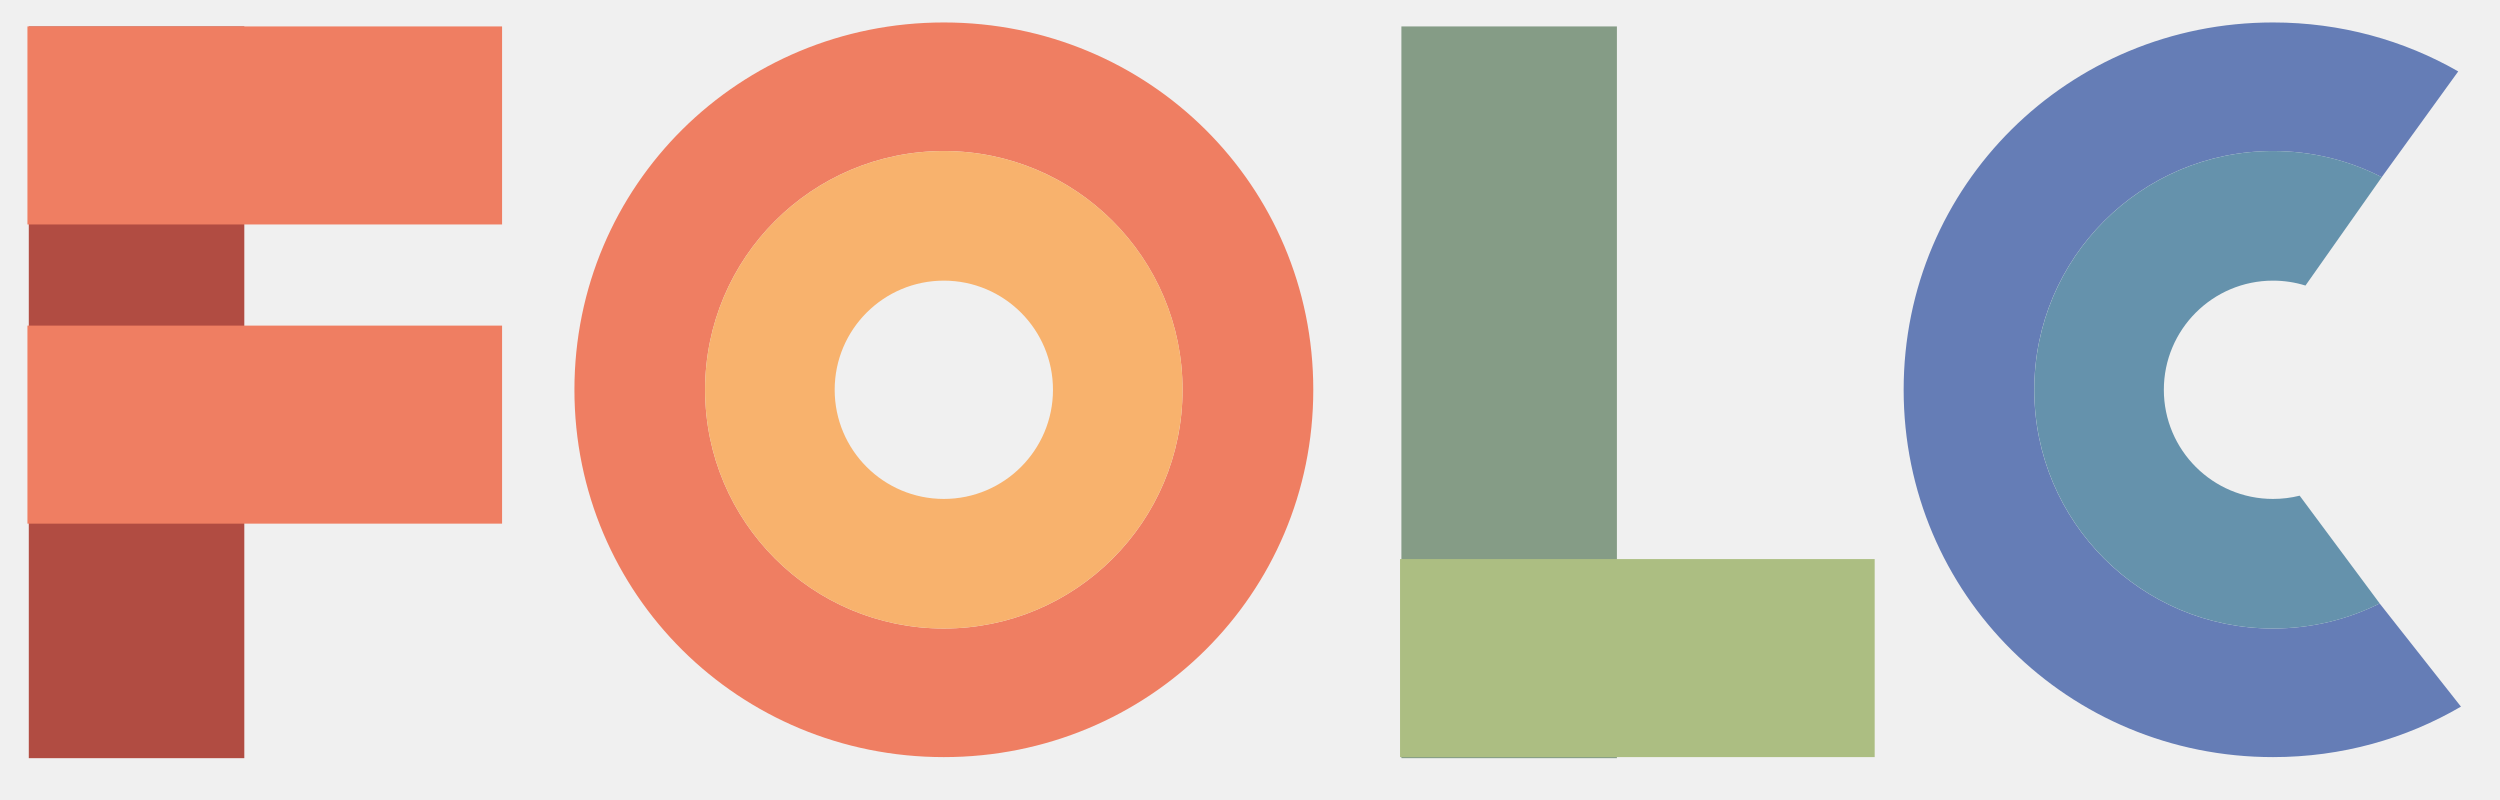
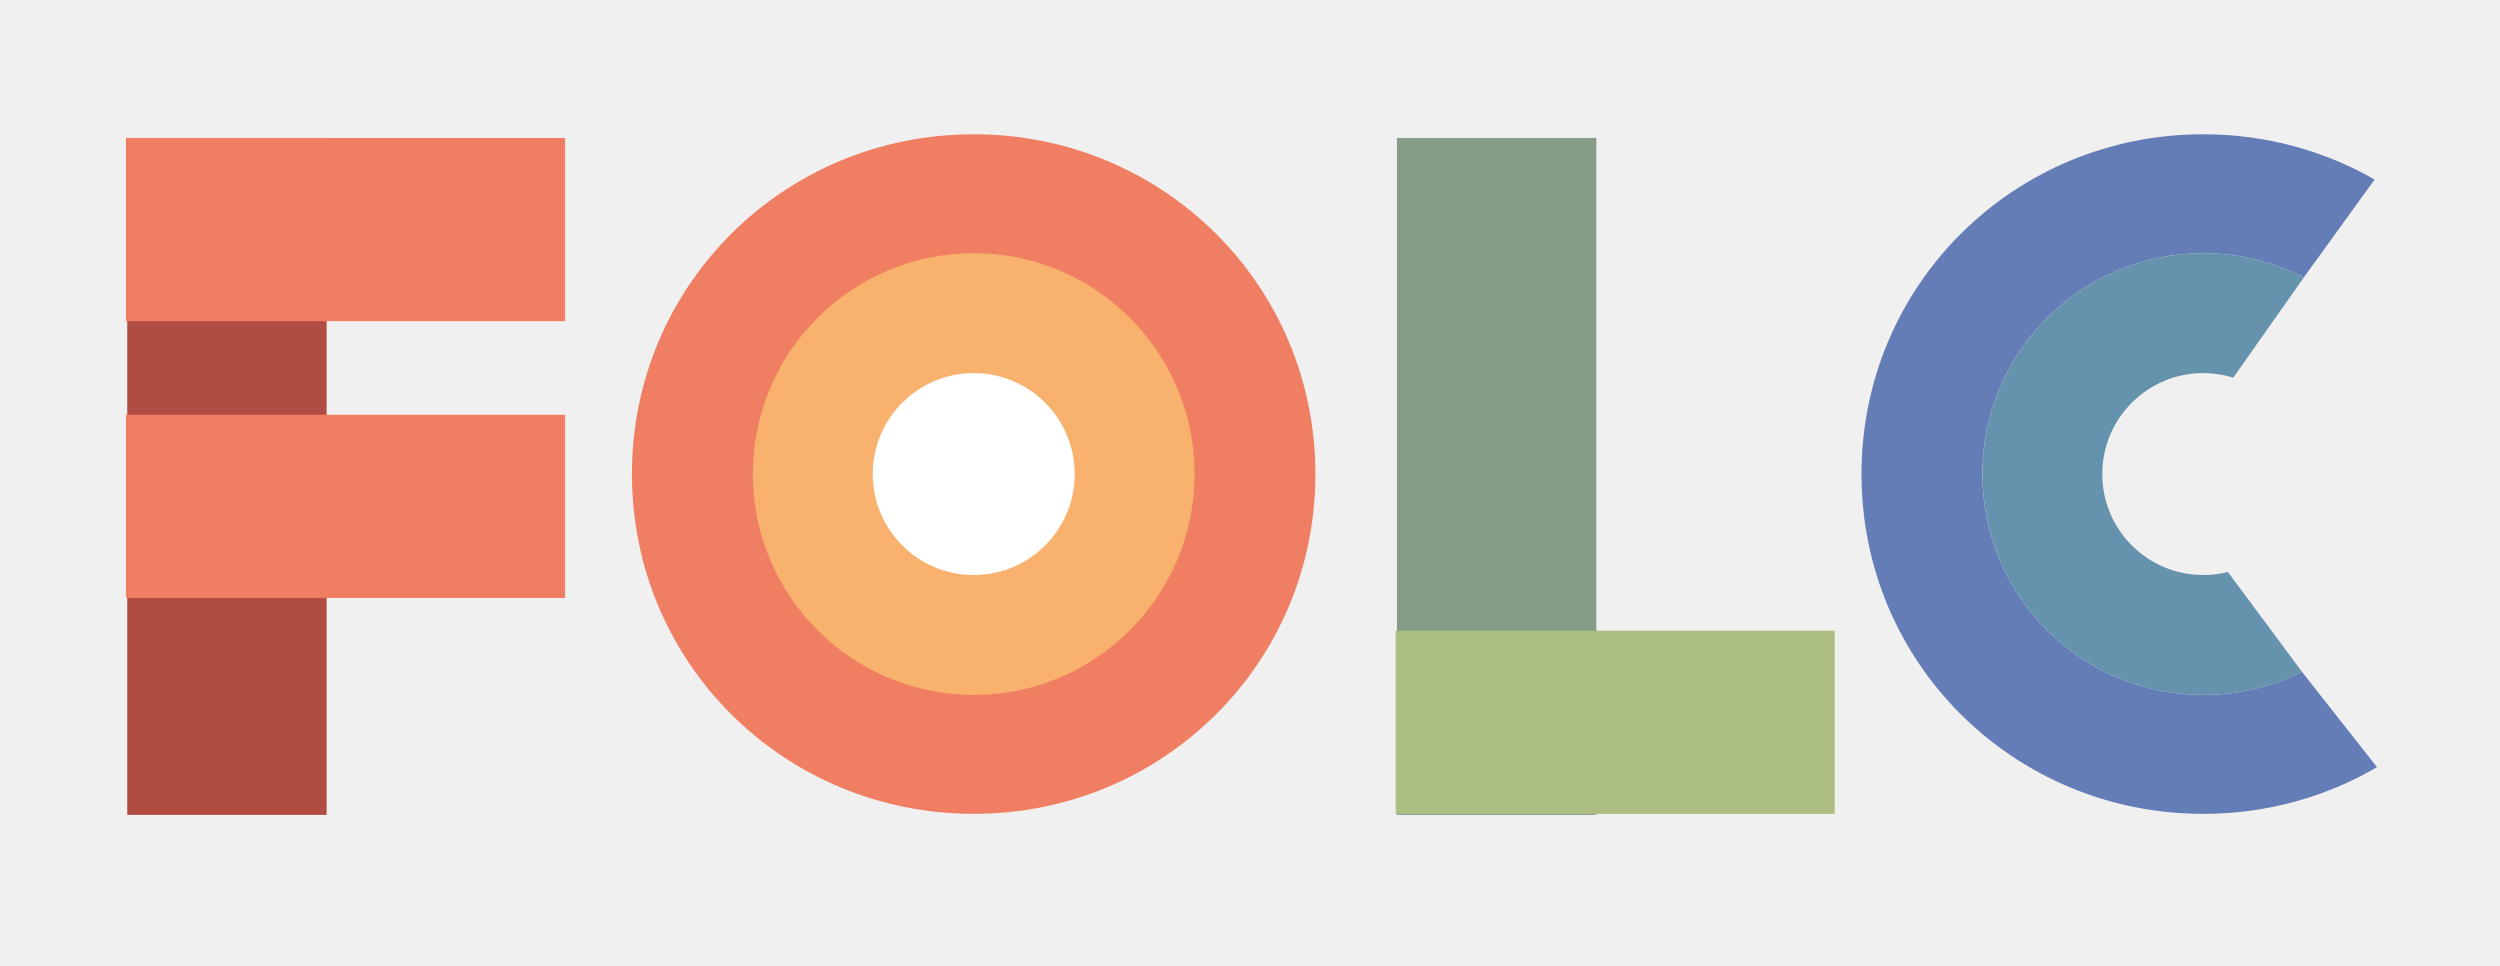
- <svg xmlns="http://www.w3.org/2000/svg" version="1.1" id="Livello_1" x="0px" y="0px" viewBox="0 0 421.9 134.9" style="enable-background:new 0 0 421.9 134.9;" xml:space="preserve">
+ <svg xmlns="http://www.w3.org/2000/svg" version="1.1" id="Livello_1" x="0px" y="0px" viewBox="0 0 595.28 230" style="enable-background:new 0 0 595.28 230;" xml:space="preserve">
  <style type="text/css">
	.st0{fill:#B14C42;}
	.st1{opacity:0.6;}
	.st2{opacity:0;fill:#D9D9D9;}
	.st3{fill:#EF7E62;}
	.st4{fill:#859C86;}
	.st5{fill:#ACBE82;}
	.st6{fill:#F8B26D;}
- 	.st7{fill:#657DB6;}
- 	.st8{fill:#6592AC;}
+ 	.st7{fill:#FFFFFF;}
+ 	.st8{fill:#657DB6;}
+ 	.st9{fill:#6592AC;}
</style>
-   <rect x="4.86" y="4.46" class="st0" width="36.37" height="123.49" />
+   <rect x="30.3" y="32.85" class="st0" width="47.47" height="161.18" />
  <g class="st1">
-     <rect x="4.86" y="6.76" class="st2" width="36.12" height="25.49" />
+     <rect x="30.29" y="35.85" class="st2" width="47.14" height="33.26" />
  </g>
-   <rect x="4.63" y="54.95" class="st3" width="80.1" height="33.42" />
-   <rect x="4.63" y="4.46" class="st3" width="80.1" height="33.42" />
-   <rect x="236.5" y="4.46" class="st4" width="36.37" height="123.49" />
-   <rect x="236.27" y="94.35" class="st5" width="80.1" height="33.42" />
-   <path class="st3" d="M159.28,3.79c-34.52,0-62.34,27.47-62.34,61.99c0,34.52,27.83,61.99,62.34,61.99  c34.52,0,62.35-27.47,62.35-61.99C221.63,31.26,193.8,3.79,159.28,3.79z M159.28,106.07c-22.25,0-40.29-18.04-40.29-40.29  c0-22.25,18.04-40.29,40.29-40.29c22.25,0,40.29,18.04,40.29,40.29C199.58,88.03,181.53,106.07,159.28,106.07z" />
-   <path class="st6" d="M159.28,25.49c-22.25,0-40.29,18.04-40.29,40.29c0,22.25,18.04,40.29,40.29,40.29  c22.25,0,40.29-18.04,40.29-40.29C199.58,43.53,181.53,25.49,159.28,25.49z M159.28,84.2c-10.17,0-18.42-8.25-18.42-18.42  c0-10.17,8.25-18.42,18.42-18.42c10.17,0,18.42,8.25,18.42,18.42C177.7,75.95,169.45,84.2,159.28,84.2z" />
-   <path class="st7" d="M401.59,101.84c-5.42,2.71-11.53,4.23-18,4.23c-22.25,0-40.29-18.04-40.29-40.29  c0-22.25,18.04-40.29,40.29-40.29c6.61,0,12.85,1.59,18.35,4.41l12.91-17.85C405.68,6.79,395,3.79,383.6,3.79  c-34.52,0-62.34,27.47-62.34,61.99c0,34.52,27.83,61.99,62.34,61.99c11.59,0,22.43-3.1,31.71-8.52" />
-   <path class="st8" d="M388.09,83.65c-1.44,0.36-2.95,0.55-4.5,0.55c-10.17,0-18.42-8.25-18.42-18.42c0-10.17,8.25-18.42,18.42-18.42  c1.91,0,3.75,0.29,5.48,0.83l12.88-18.29c-5.5-2.82-11.74-4.41-18.35-4.41c-22.25,0-40.29,18.04-40.29,40.29  c0,22.25,18.04,40.29,40.29,40.29c6.47,0,12.58-1.52,18-4.23L388.09,83.65z" />
+   <rect x="30" y="98.75" class="st3" width="104.55" height="43.63" />
+   <rect x="30" y="32.85" class="st3" width="104.55" height="43.63" />
+   <rect x="332.63" y="32.85" class="st4" width="47.47" height="161.18" />
+   <rect x="332.33" y="150.17" class="st5" width="104.55" height="43.63" />
+   <path class="st3" d="M231.84,31.97c-45.05,0-81.37,35.86-81.37,80.91c0,45.05,36.32,80.91,81.37,80.91  c45.05,0,81.37-35.86,81.37-80.91C313.22,67.83,276.9,31.97,231.84,31.97z" />
+   <path class="st6" d="M284.44,112.88c0,29.04-23.55,52.59-52.59,52.59s-52.59-23.55-52.59-52.59c0-29.05,23.55-52.59,52.59-52.59  S284.44,83.83,284.44,112.88z" />
+   <path class="st7" d="M255.89,112.88c0,13.28-10.76,24.04-24.04,24.04c-13.28,0-24.04-10.76-24.04-24.04  c0-13.28,10.77-24.04,24.04-24.04C245.12,88.84,255.89,99.6,255.89,112.88z" />
+   <path class="st8" d="M548.11,159.95c-7.07,3.53-15.05,5.52-23.49,5.52c-29.05,0-52.59-23.55-52.59-52.59  c0-29.05,23.55-52.59,52.59-52.59c8.63,0,16.77,2.08,23.95,5.76l16.85-23.3c-11.98-6.87-25.92-10.78-40.81-10.78  c-45.05,0-81.37,35.86-81.37,80.91c0,45.05,36.32,80.91,81.37,80.91c15.13,0,29.27-4.04,41.38-11.12" />
+   <path class="st9" d="M530.49,136.2c-1.88,0.47-3.85,0.72-5.87,0.72c-13.28,0-24.04-10.76-24.04-24.04  c0-13.28,10.77-24.04,24.04-24.04c2.49,0,4.89,0.38,7.15,1.08l16.81-23.87c-7.18-3.68-15.33-5.76-23.95-5.76  c-29.05,0-52.59,23.55-52.59,52.59c0,29.04,23.55,52.59,52.59,52.59c8.44,0,16.42-1.99,23.49-5.52L530.49,136.2z" />
</svg>
